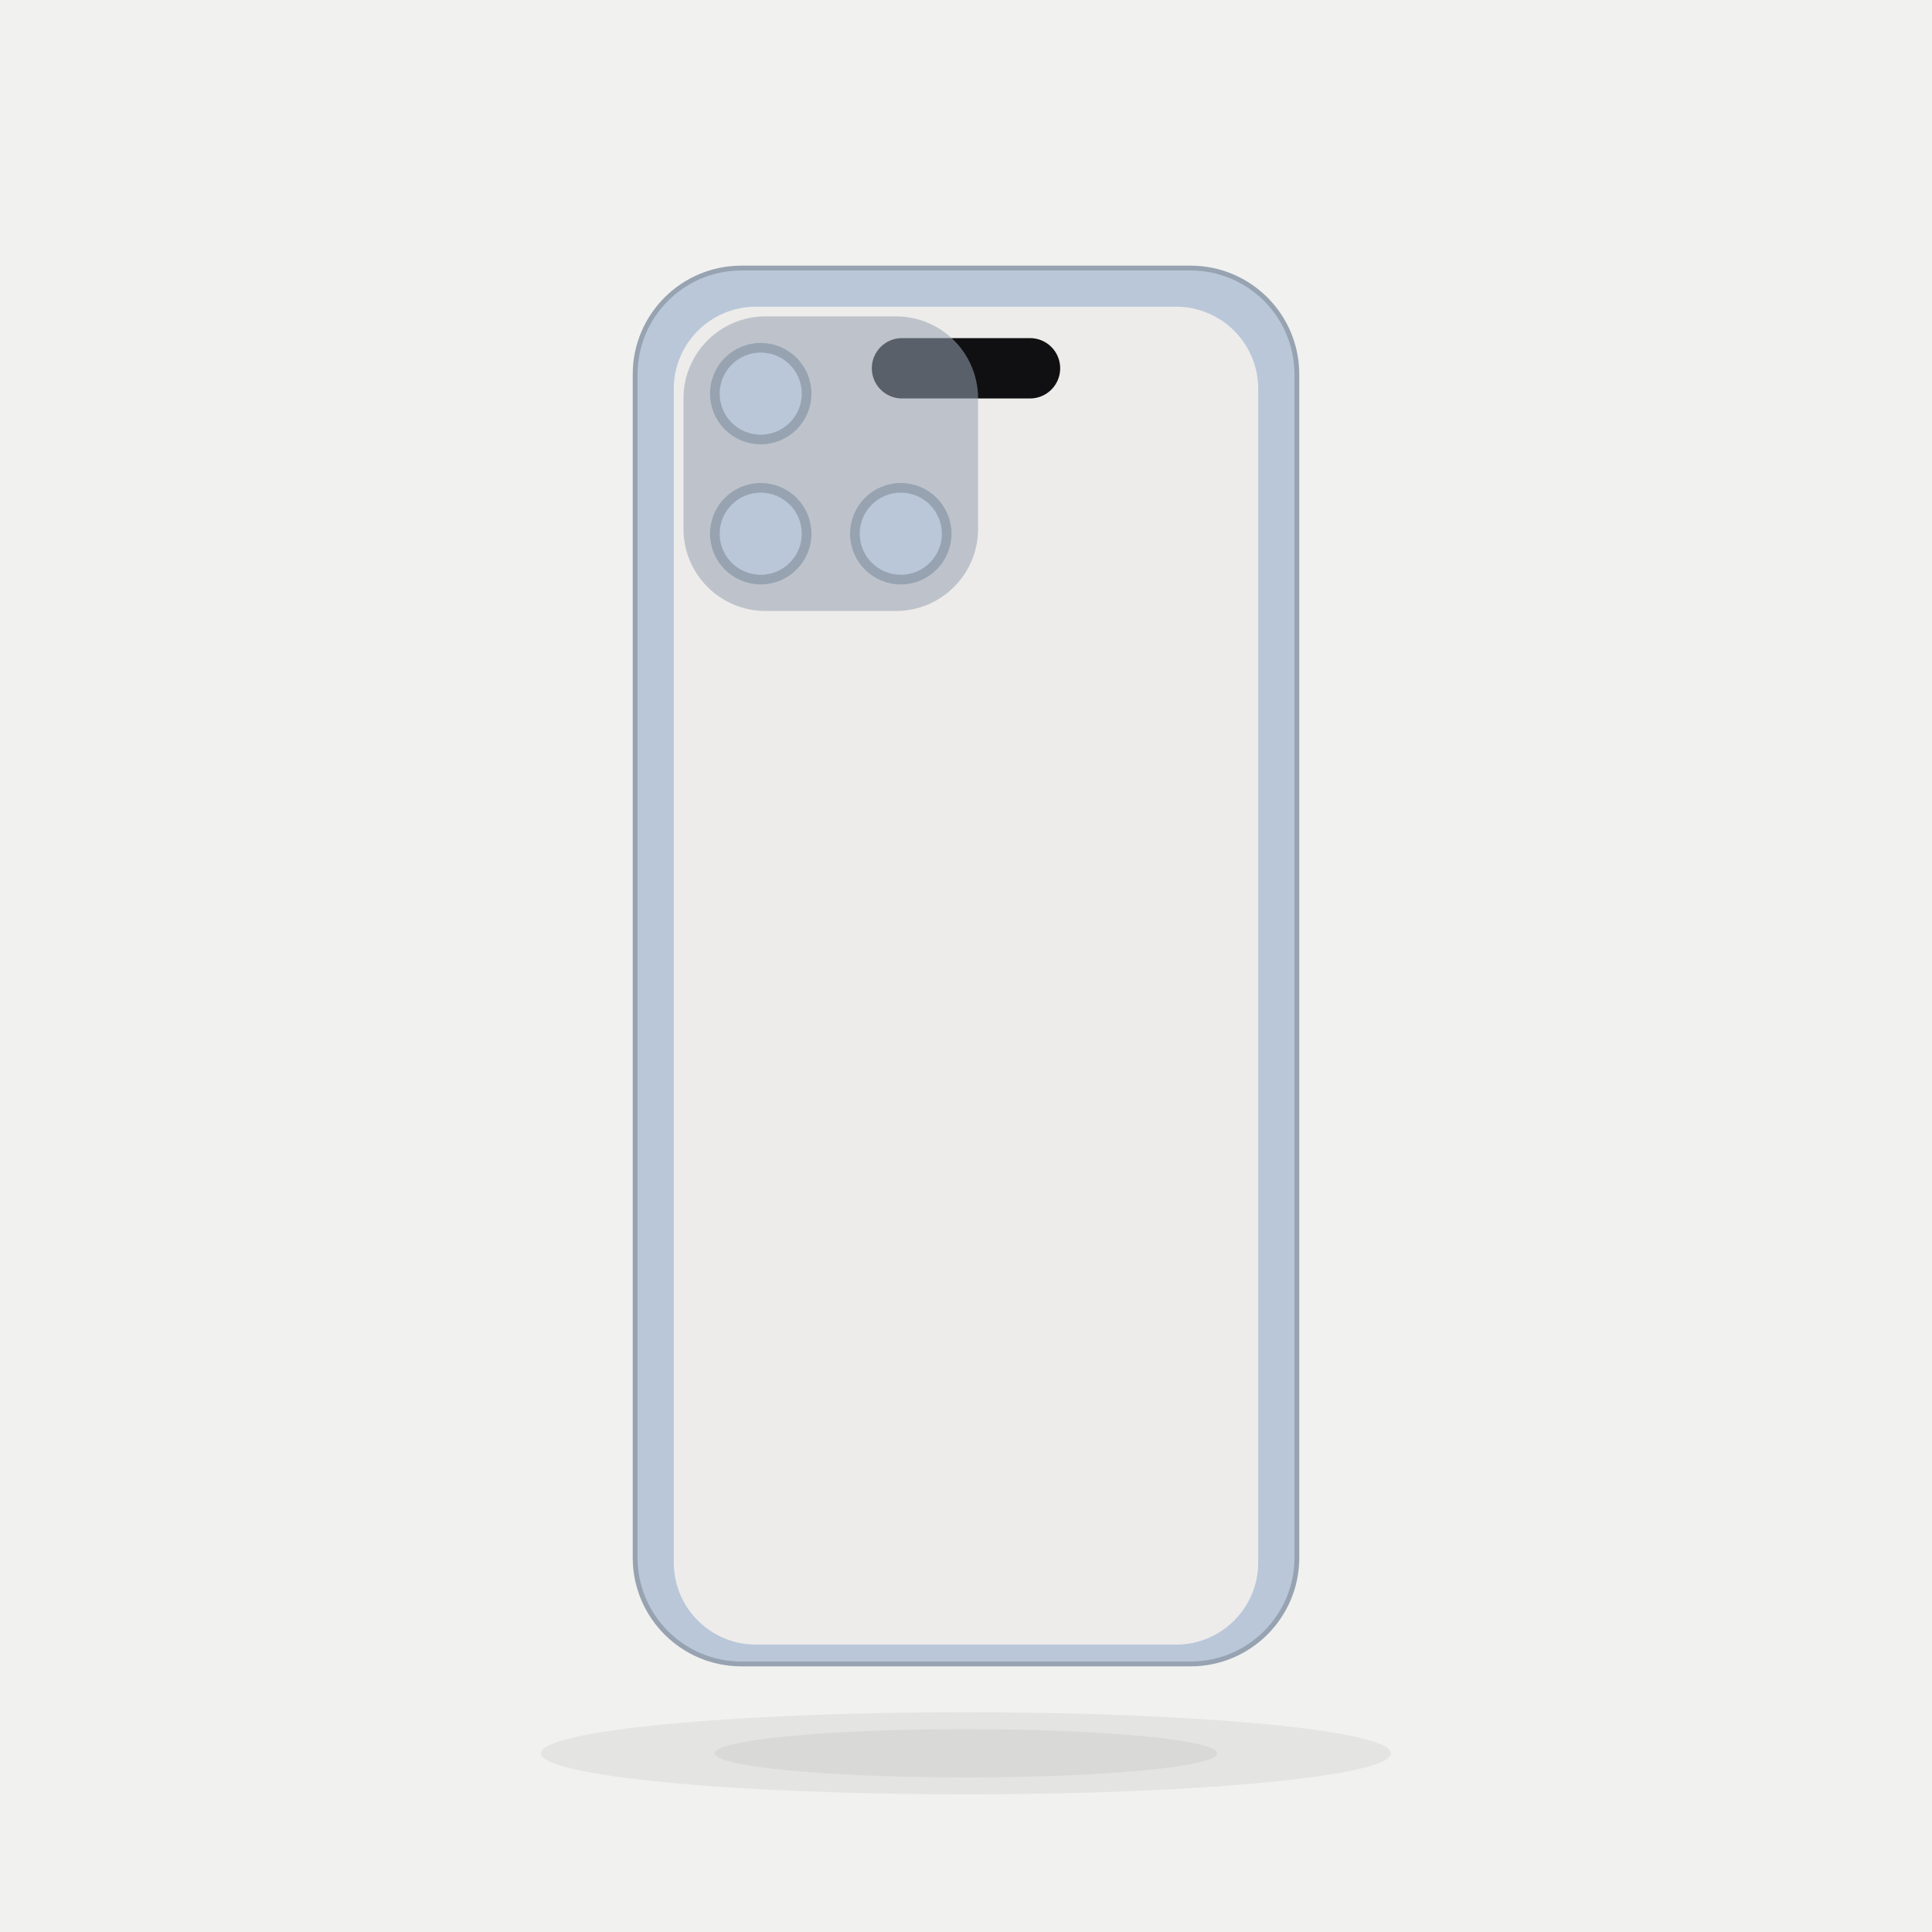
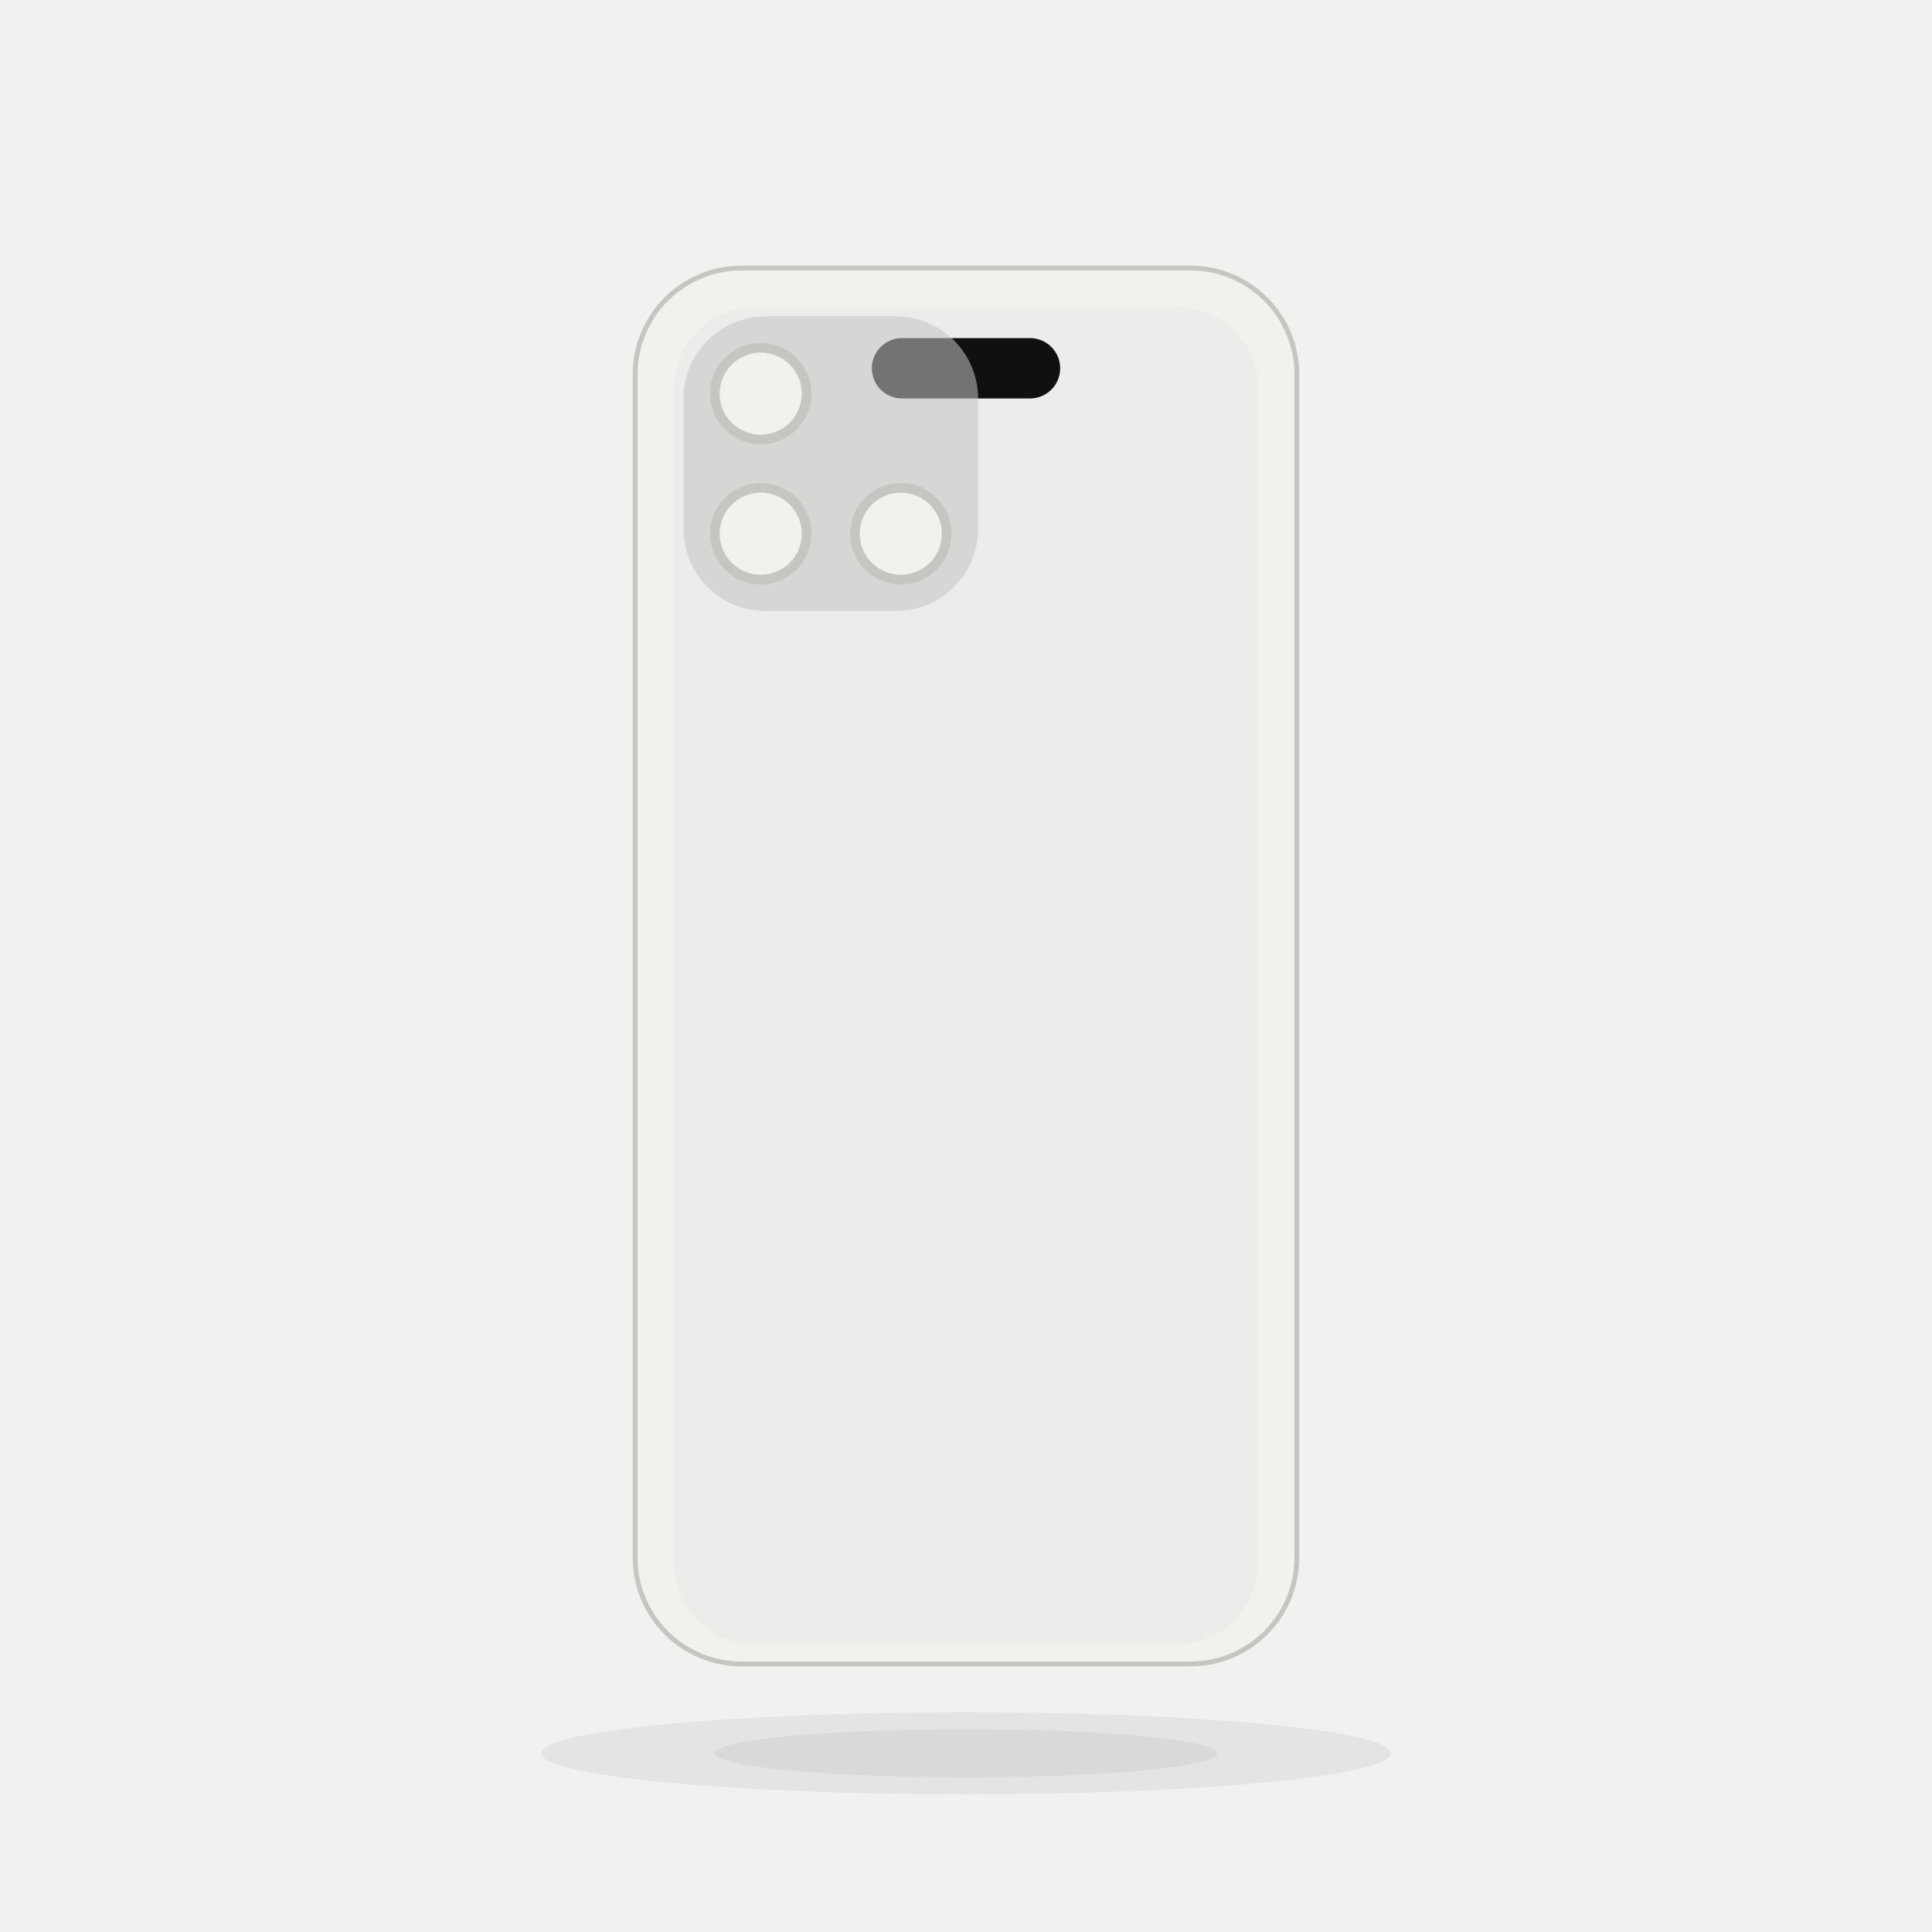
- <svg xmlns="http://www.w3.org/2000/svg" viewBox="0 0 800 800" width="800" height="800" role="img" aria-label="iPhone 15 Pro 128 GB Azul">
+ <svg xmlns="http://www.w3.org/2000/svg" viewBox="0 0 800 800" width="800" height="800" role="img" aria-label="iPhone 16 Pro 128 GB Blanco">
  <rect width="800" height="800" fill="#F1F1F0" />
  <ellipse cx="400" cy="726" rx="176" ry="17" fill="#000" opacity=".055" />
  <ellipse cx="400" cy="726" rx="104" ry="10" fill="#000" opacity=".05" />
-   <rect x="263.0" y="111.0" width="274" height="578" rx="44" fill="#B9C7D9" stroke="#97A3B1" stroke-width="2" />
+   <rect x="263.0" y="111.0" width="274" height="578" rx="44" fill="#F2F1ED" stroke="#C6C5C2" stroke-width="2" />
  <rect x="279.0" y="127.0" width="242" height="554" rx="34" fill="#EDECEA" />
  <rect x="361" y="140.0" width="78" height="25" rx="12.5" fill="#101012" />
-   <rect x="283.0" y="131.0" width="122" height="122" rx="34" fill="#97A3B1" opacity=".55" />
-   <circle cx="315.0" cy="163.0" r="19" fill="#B9C7D9" stroke="#97A3B1" stroke-width="4" />
-   <circle cx="315.0" cy="221.0" r="19" fill="#B9C7D9" stroke="#97A3B1" stroke-width="4" />
-   <circle cx="373.0" cy="221.0" r="19" fill="#B9C7D9" stroke="#97A3B1" stroke-width="4" />
+   <rect x="283.0" y="131.0" width="122" height="122" rx="34" fill="#C6C5C2" opacity=".55" />
+   <circle cx="315.0" cy="163.0" r="19" fill="#F2F1ED" stroke="#C6C5C2" stroke-width="4" />
+   <circle cx="315.0" cy="221.0" r="19" fill="#F2F1ED" stroke="#C6C5C2" stroke-width="4" />
+   <circle cx="373.0" cy="221.0" r="19" fill="#F2F1ED" stroke="#C6C5C2" stroke-width="4" />
</svg>
